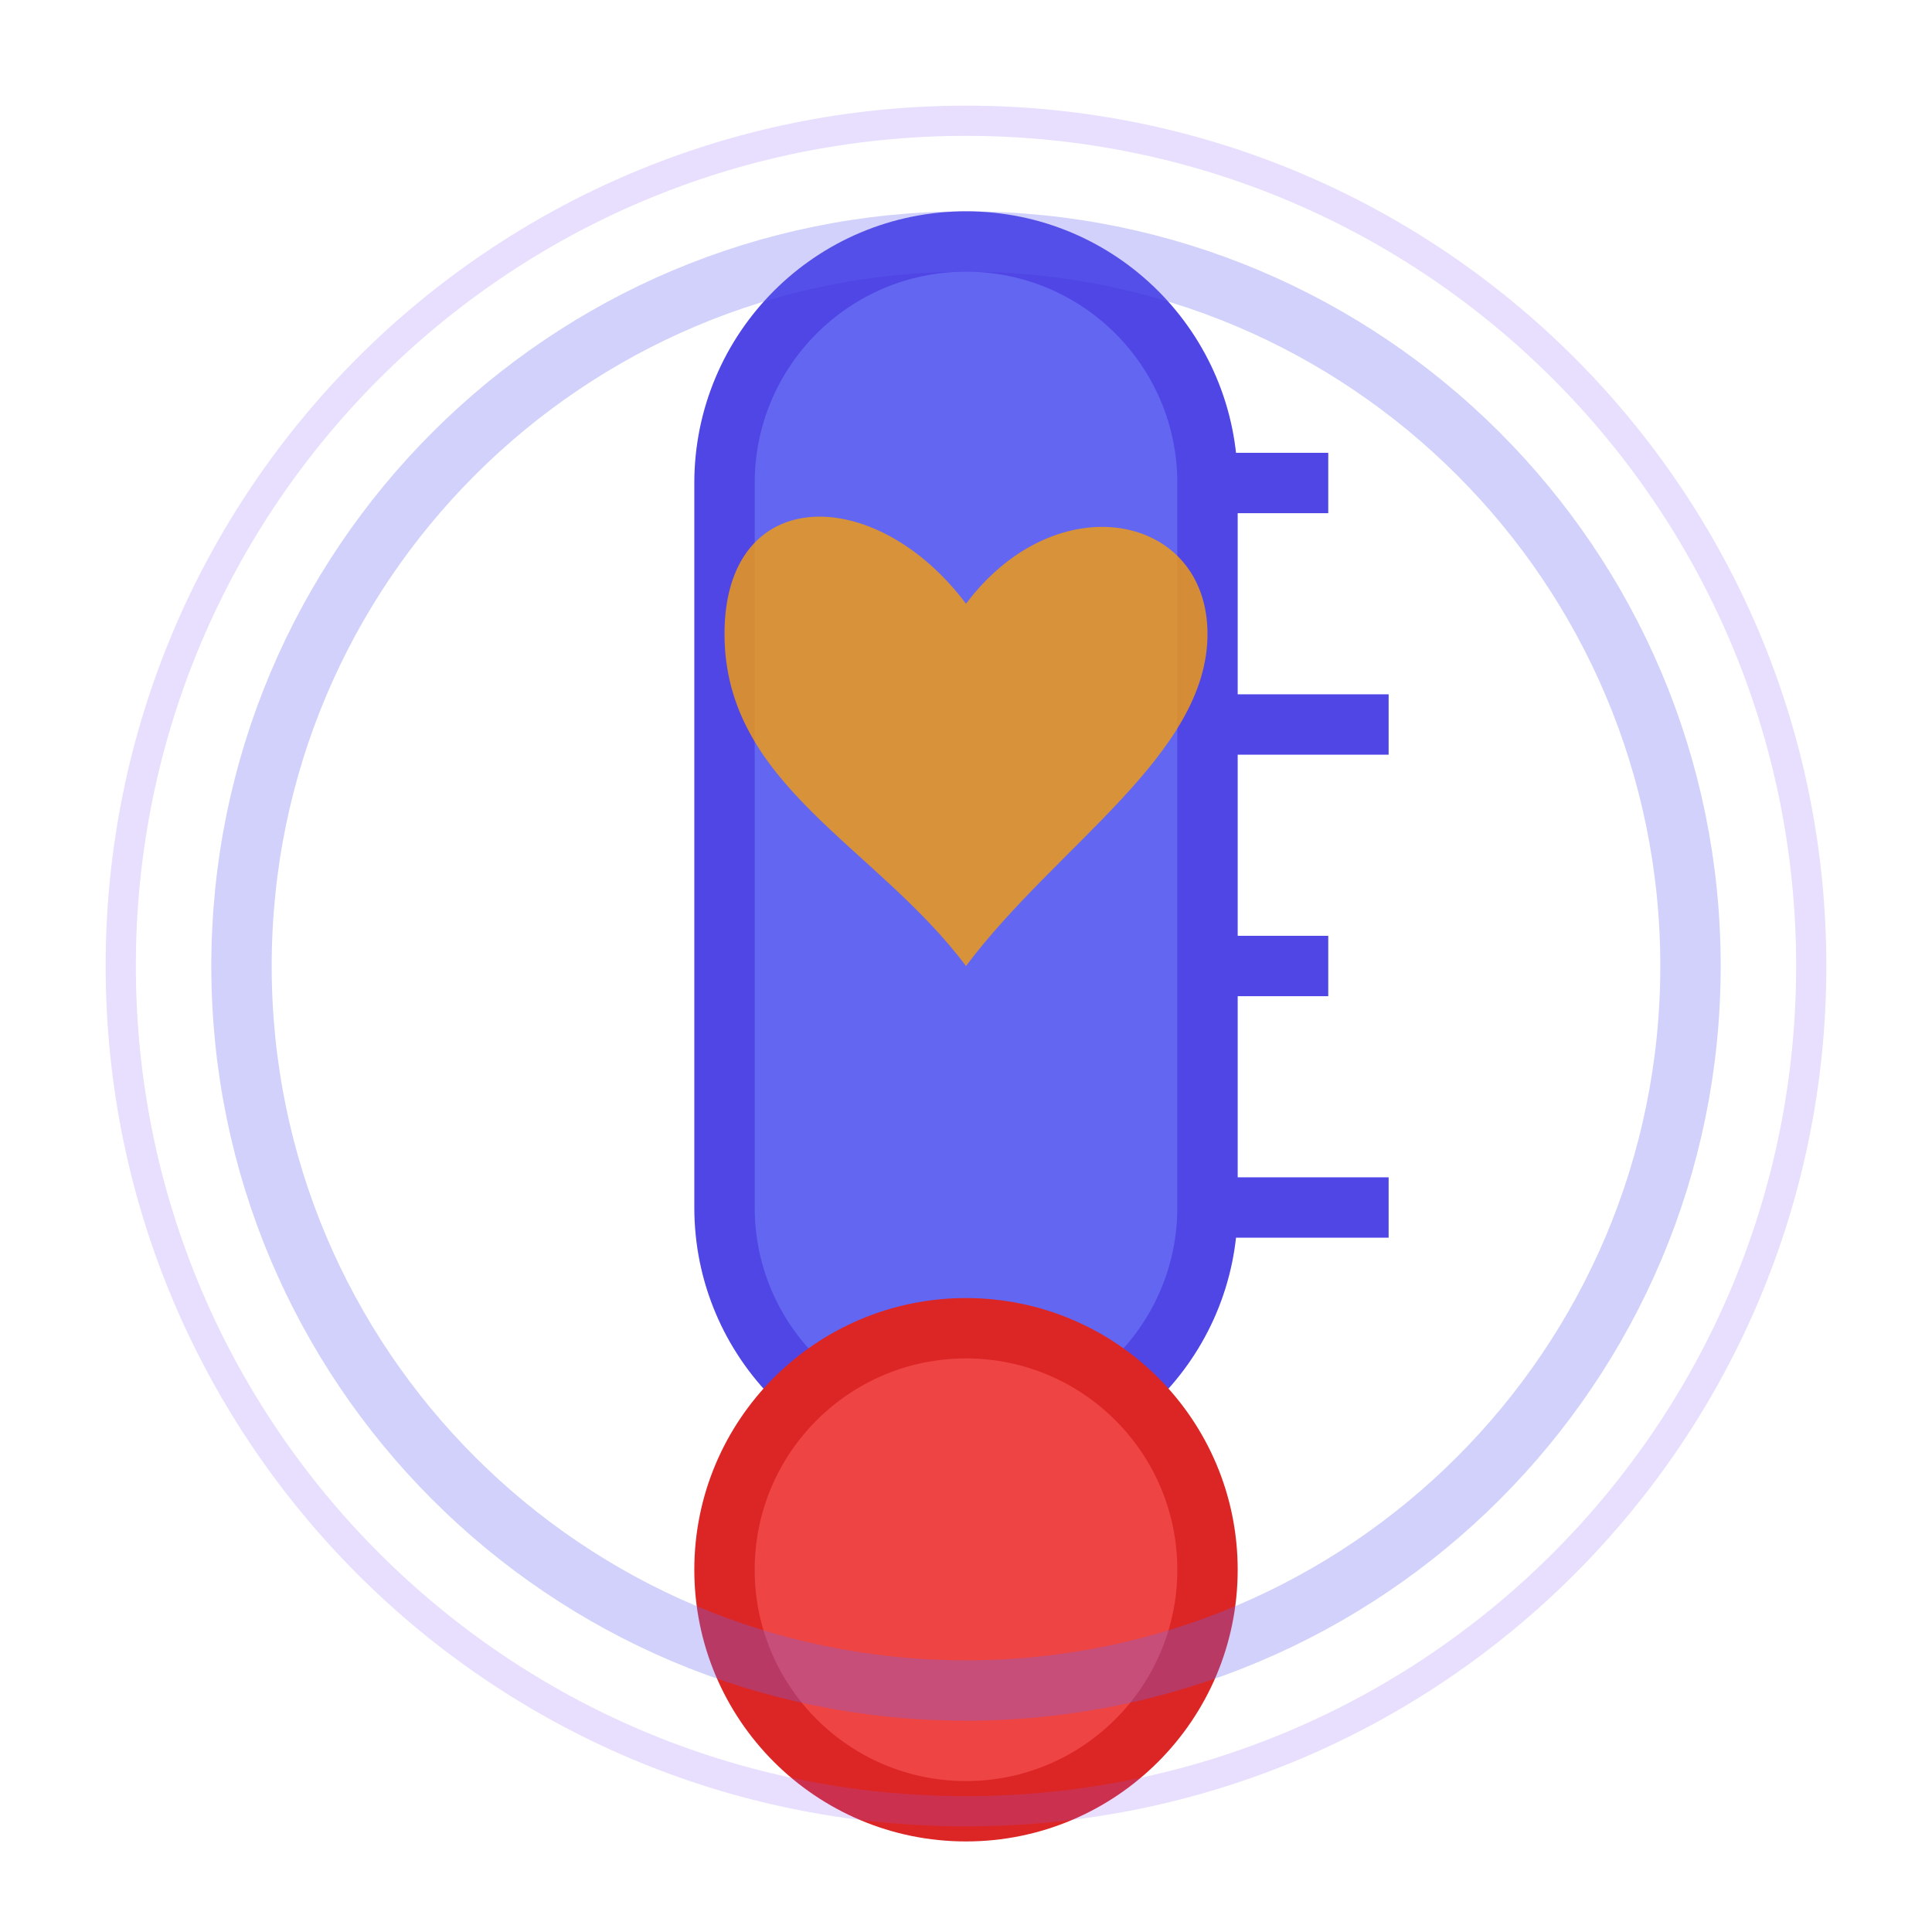
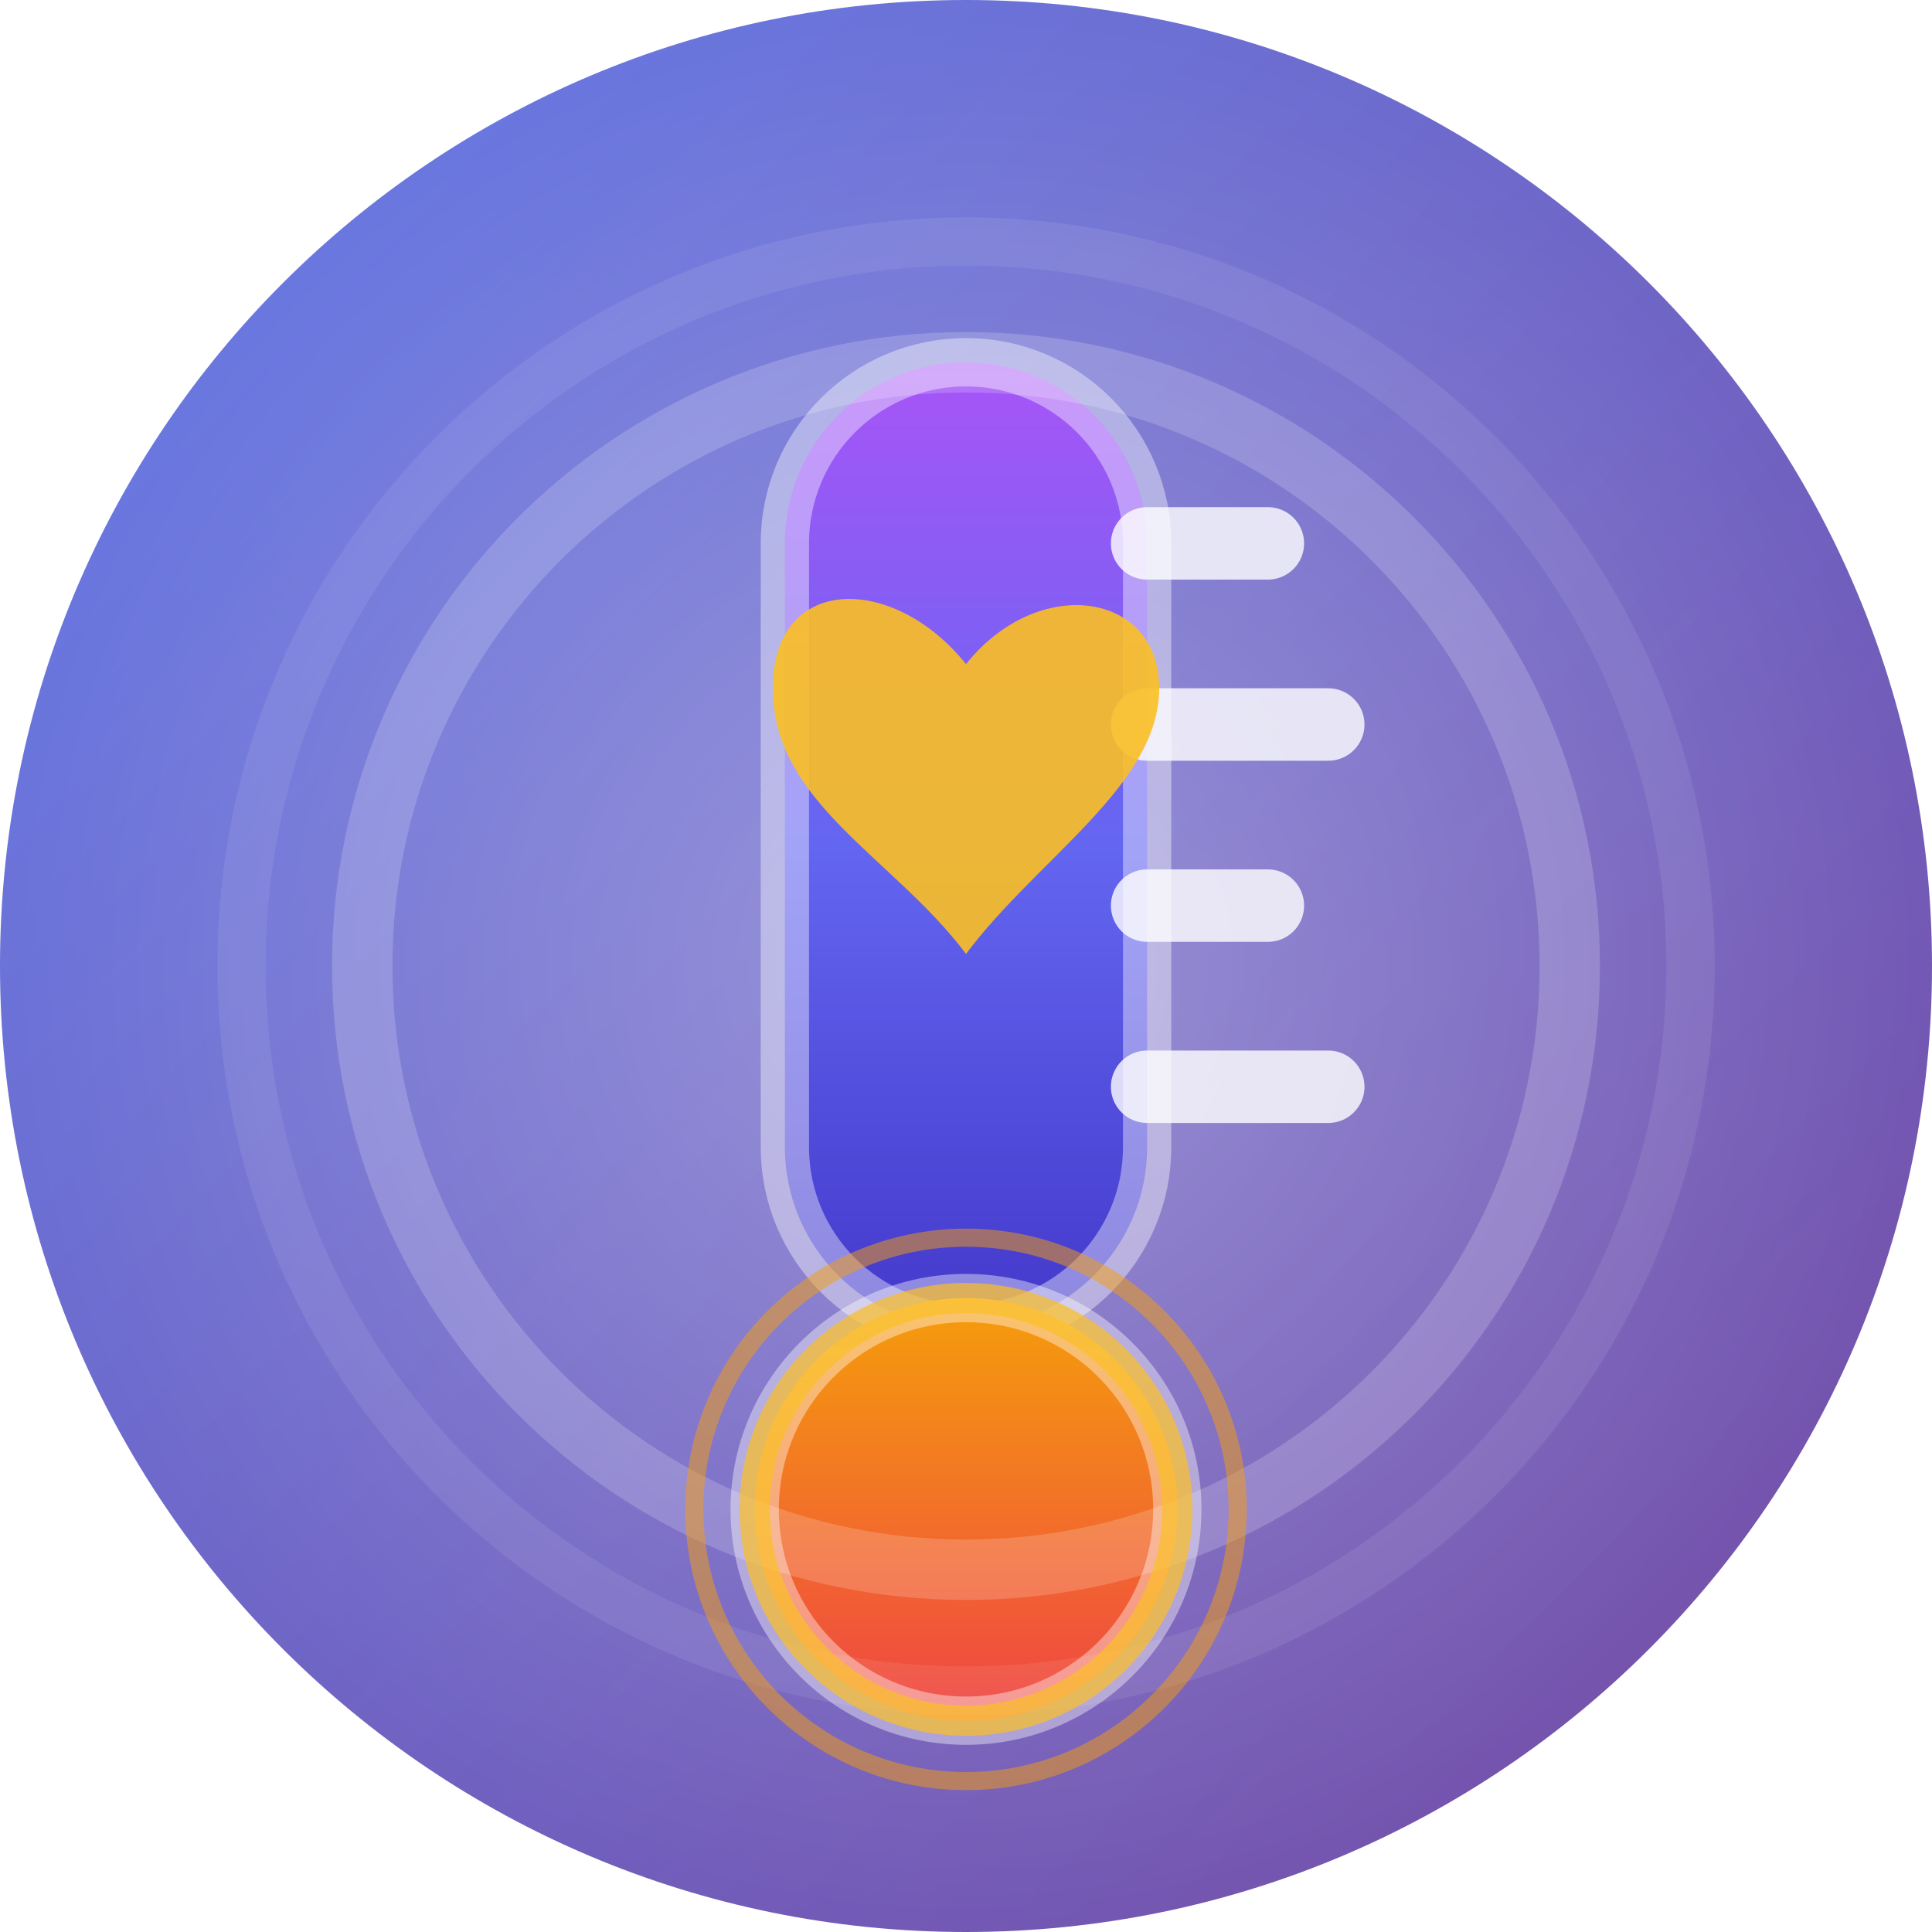
<svg xmlns="http://www.w3.org/2000/svg" width="32" height="32" viewBox="0 0 32 32" fill="none">
-   <rect x="12" y="4" width="8" height="20" rx="4" fill="#6366f1" stroke="#4f46e5" stroke-width="1" />
-   <circle cx="16" cy="26" r="4" fill="#ef4444" stroke="#dc2626" stroke-width="1" />
-   <line x1="20" y1="8" x2="22" y2="8" stroke="#4f46e5" stroke-width="1" />
-   <line x1="20" y1="12" x2="23" y2="12" stroke="#4f46e5" stroke-width="1" />
-   <line x1="20" y1="16" x2="22" y2="16" stroke="#4f46e5" stroke-width="1" />
-   <line x1="20" y1="20" x2="23" y2="20" stroke="#4f46e5" stroke-width="1" />
-   <circle cx="16" cy="16" r="12" fill="none" stroke="#6366f1" stroke-width="1" opacity="0.3" />
-   <circle cx="16" cy="16" r="14" fill="none" stroke="#8b5cf6" stroke-width="0.5" opacity="0.2" />
-   <path d="M16 10c-1.5-2-4-2-4 0.5s2.5 3.5 4 5.5c1.5-2 4-3.5 4-5.5s-2.5-2.5-4-0.5z" fill="#f59e0b" opacity="0.8" />
+   <defs>
+     <linearGradient id="bgGrad" x1="0%" y1="0%" x2="100%" y2="100%">
+       <stop offset="0%" stop-color="#667eea" />
+       <stop offset="100%" stop-color="#764ba2" />
+     </linearGradient>
+     <linearGradient id="thermoBody" x1="0%" y1="0%" x2="0%" y2="100%">
+       <stop offset="0%" stop-color="#a855f7" />
+       <stop offset="50%" stop-color="#6366f1" />
+       <stop offset="100%" stop-color="#4338ca" />
+     </linearGradient>
+     <linearGradient id="thermoBulb" x1="0%" y1="0%" x2="0%" y2="100%">
+       <stop offset="0%" stop-color="#f59e0b" />
+       <stop offset="100%" stop-color="#ef4444" />
+     </linearGradient>
+     <radialGradient id="glow" cx="50%" cy="50%" r="50%">
+       <stop offset="0%" stop-color="#ffffff" stop-opacity="0.3" />
+       <stop offset="100%" stop-color="#ffffff" stop-opacity="0" />
+     </radialGradient>
+   </defs>
+   <circle cx="16" cy="16" r="16" fill="url(#bgGrad)" />
+   <circle cx="16" cy="16" r="16" fill="url(#glow)" />
+   <rect x="13" y="6" width="6" height="16" rx="3" fill="url(#thermoBody)" stroke="rgba(255,255,255,0.4)" stroke-width="0.8" />
+   <circle cx="16" cy="25" r="3.5" fill="url(#thermoBulb)" stroke="rgba(255,255,255,0.4)" stroke-width="0.8" />
+   <line x1="19" y1="9" x2="21" y2="9" stroke="rgba(255,255,255,0.8)" stroke-width="1.2" stroke-linecap="round" />
+   <line x1="19" y1="12" x2="22" y2="12" stroke="rgba(255,255,255,0.8)" stroke-width="1.2" stroke-linecap="round" />
+   <line x1="19" y1="15" x2="21" y2="15" stroke="rgba(255,255,255,0.8)" stroke-width="1.2" stroke-linecap="round" />
+   <line x1="19" y1="18" x2="22" y2="18" stroke="rgba(255,255,255,0.8)" stroke-width="1.2" stroke-linecap="round" />
+   <circle cx="16" cy="16" r="10" fill="none" stroke="rgba(255,255,255,0.3)" stroke-width="1" opacity="0.6" />
+   <circle cx="16" cy="16" r="12" fill="none" stroke="rgba(255,255,255,0.2)" stroke-width="0.8" opacity="0.4" />
+   <path d="M16 11c-1.2-1.5-3.2-1.5-3.2 0.4s2 2.8 3.2 4.4c1.2-1.6 3.2-2.8 3.2-4.4s-2-1.9-3.2-0.4z" fill="#fbbf24" opacity="0.9" />
+   <circle cx="16" cy="25" r="3.5" fill="none" stroke="#fbbf24" stroke-width="0.5" opacity="0.7" />
+   <circle cx="16" cy="25" r="4.5" fill="none" stroke="#f59e0b" stroke-width="0.3" opacity="0.5" />
</svg>
